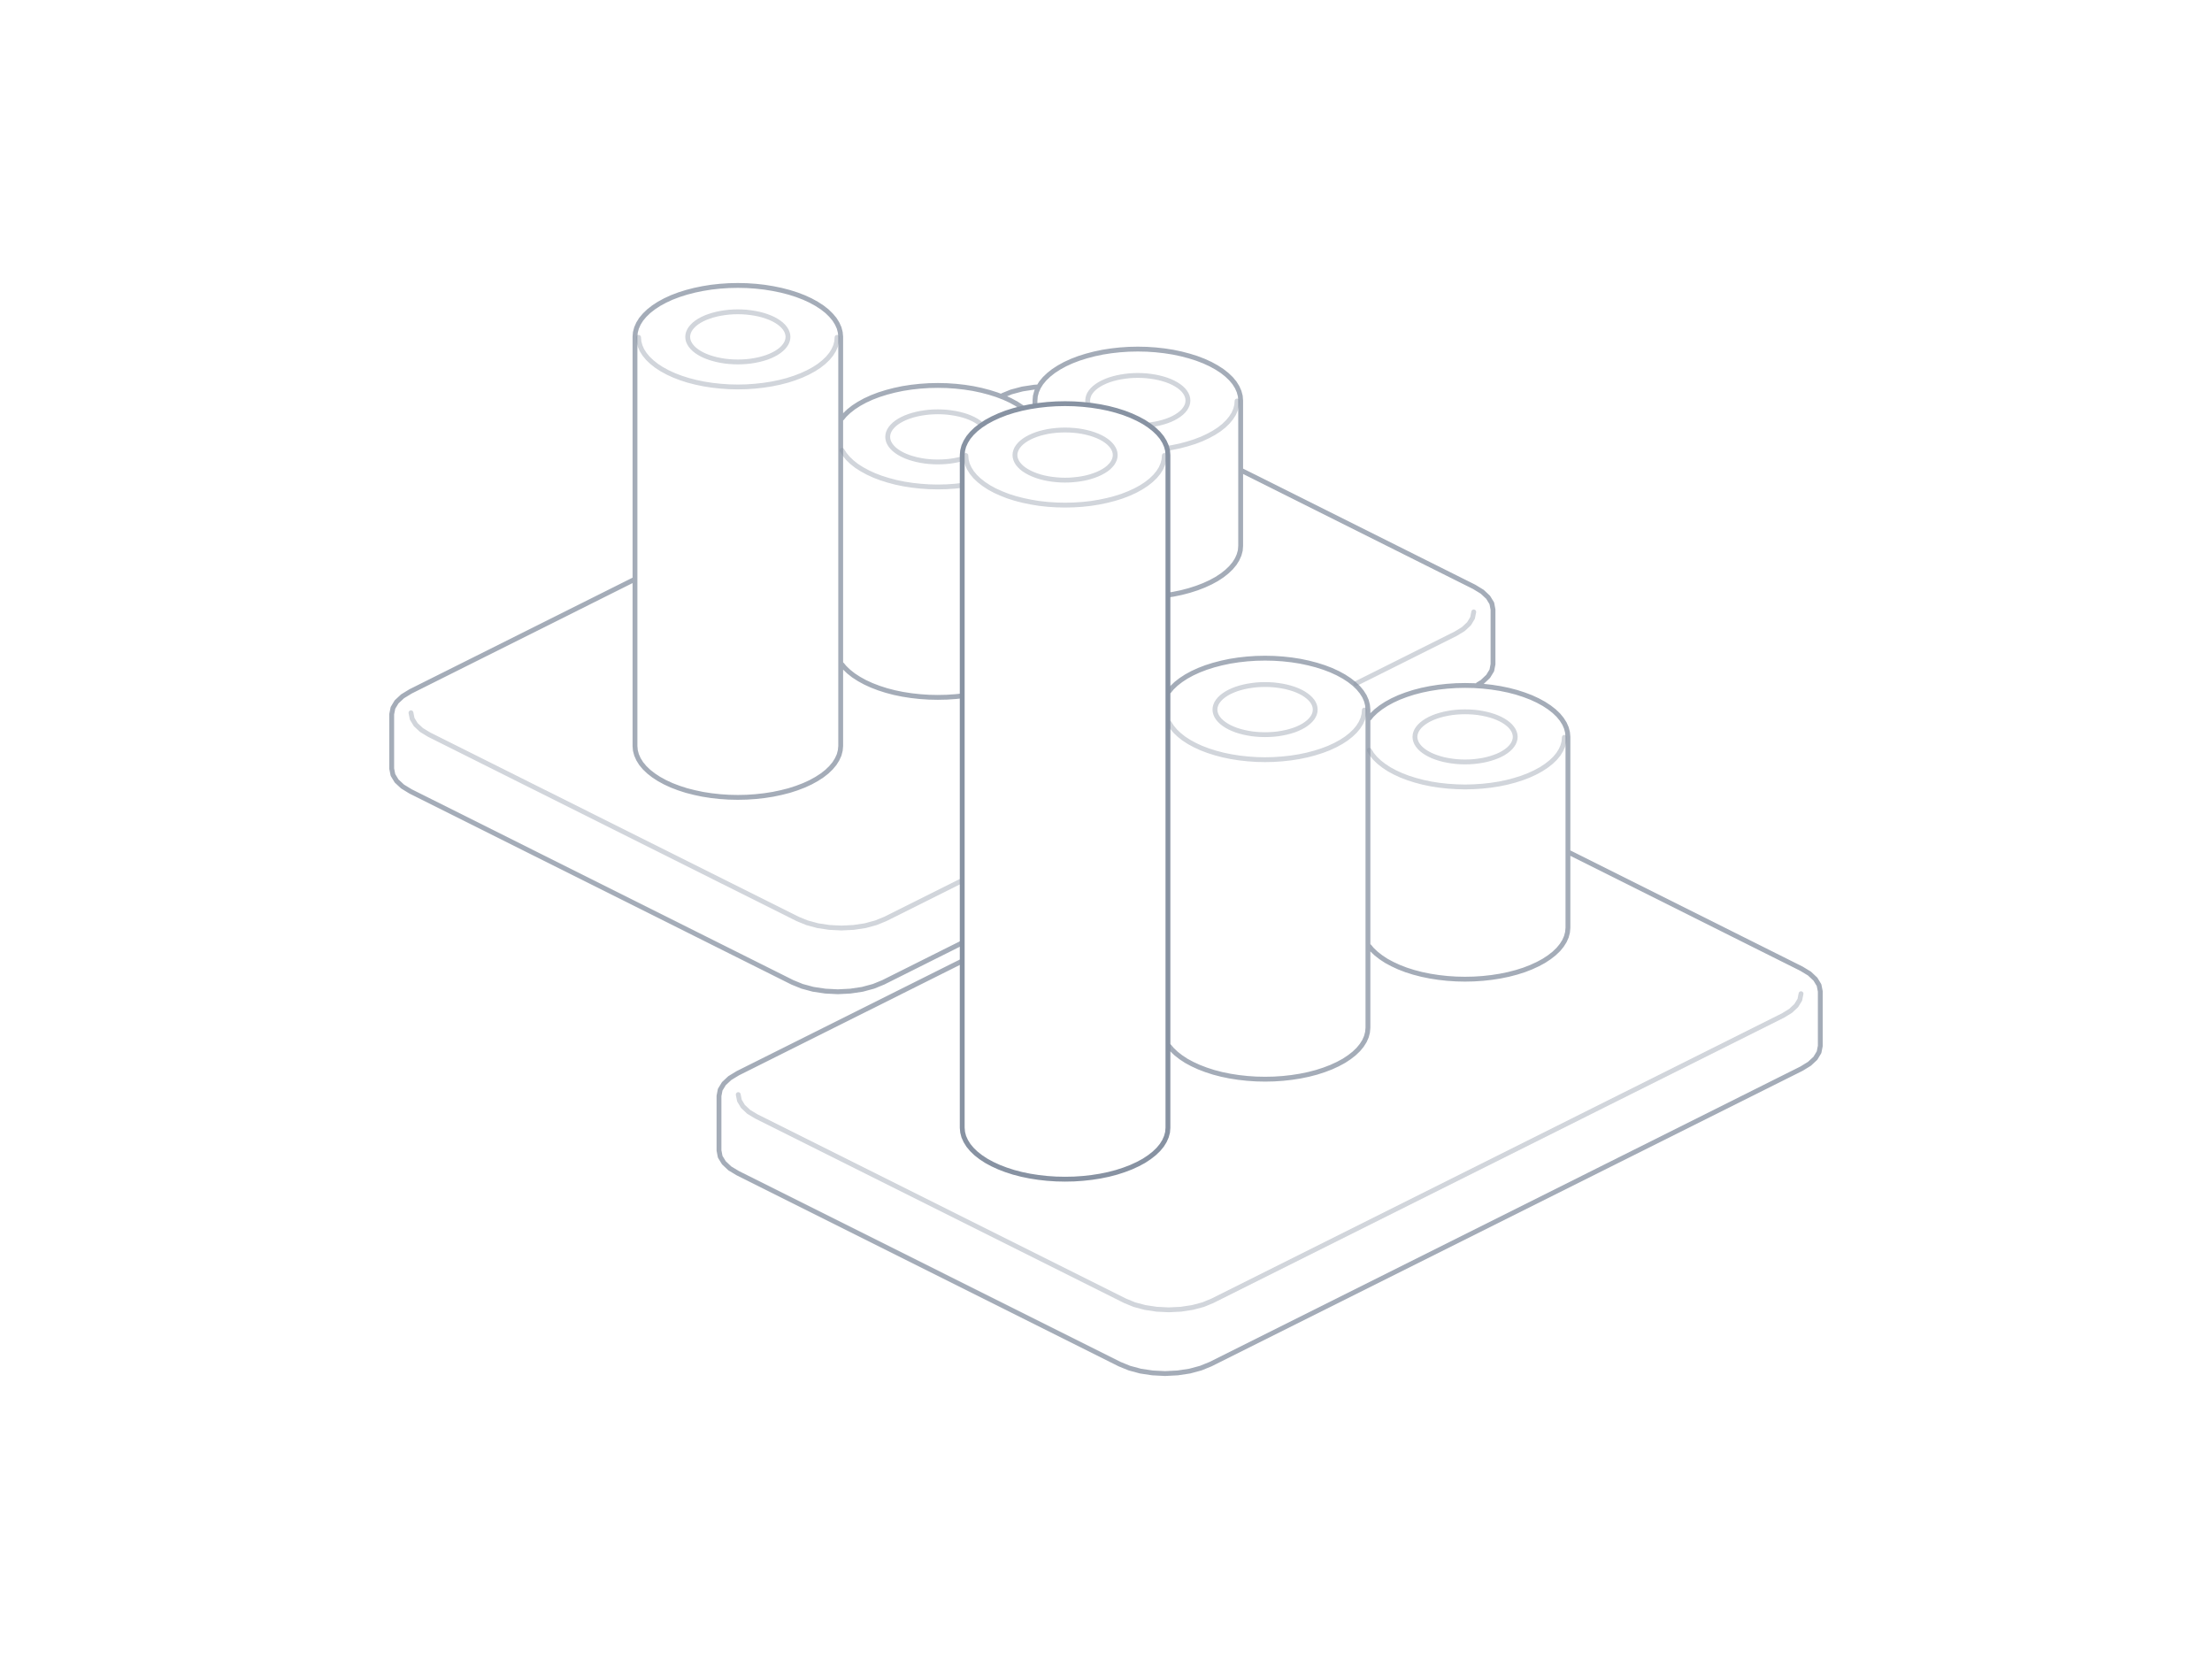
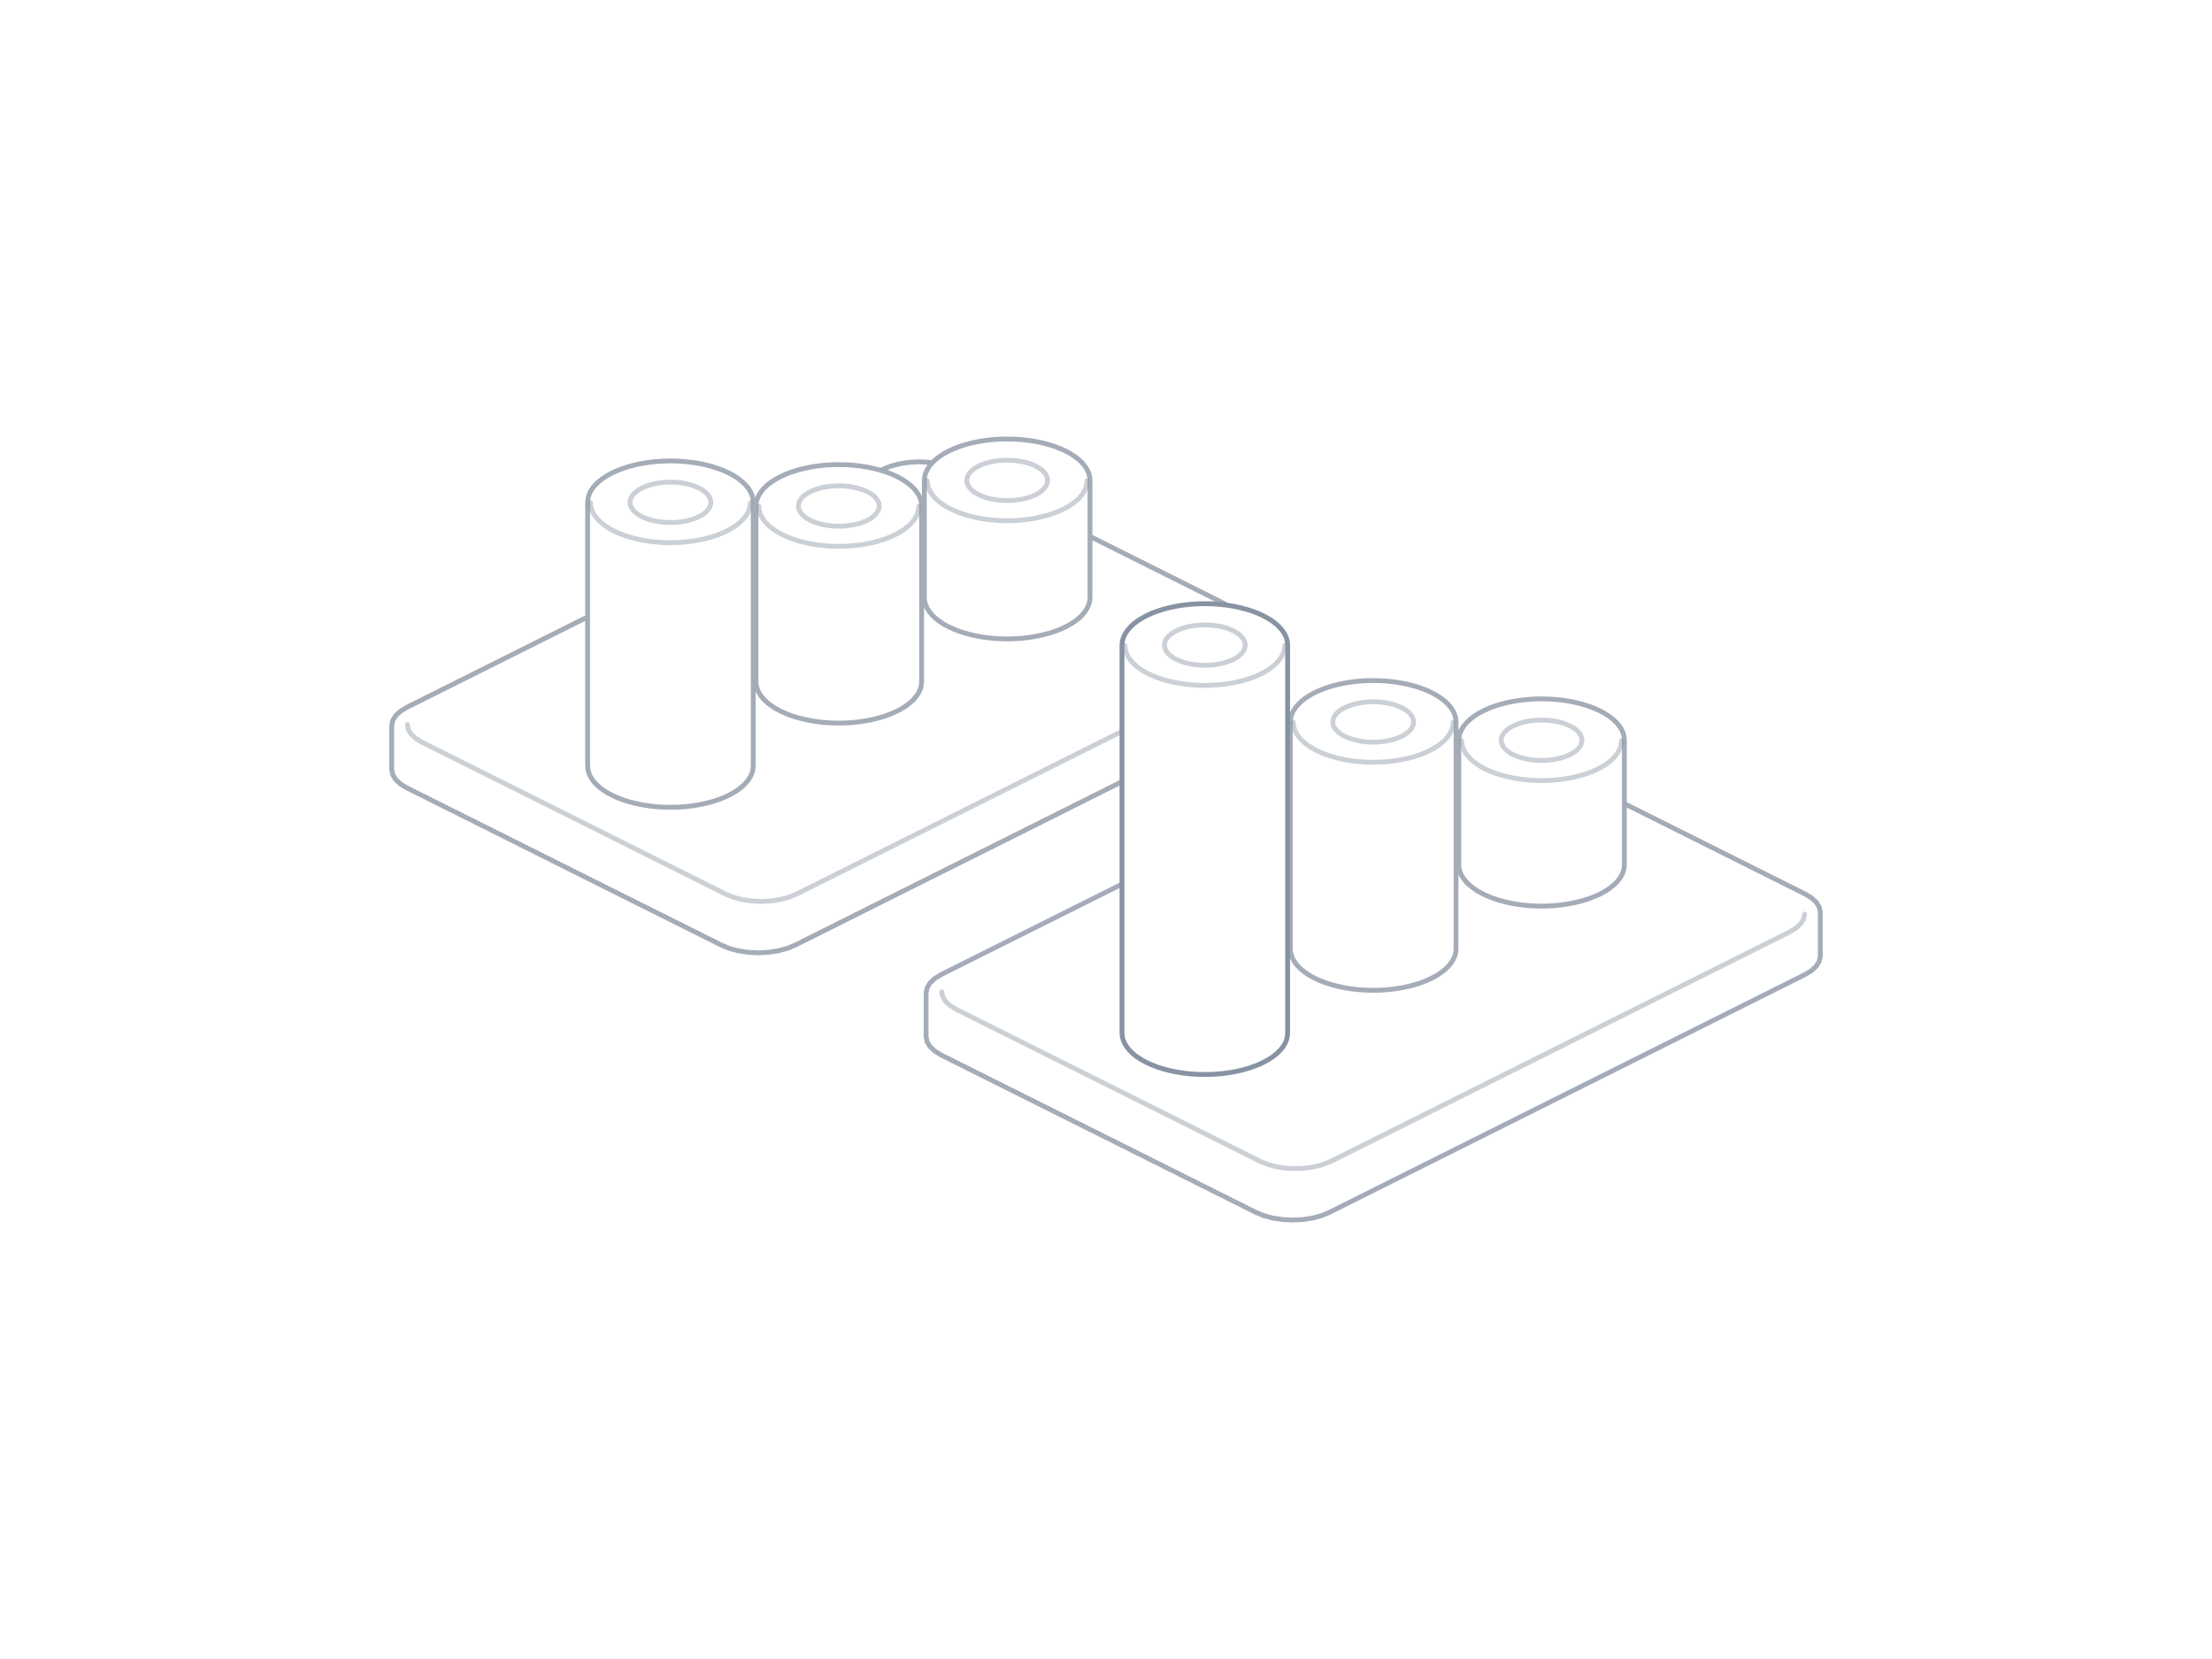
<svg xmlns="http://www.w3.org/2000/svg" viewBox="0 0 480 360" role="img" color="#8792a2" fill="none" stroke="currentColor" stroke-width="1.05" stroke-linecap="round" stroke-linejoin="round">
-   <path vector-effect="non-scaling-stroke" stroke-opacity=".38" d="M319.80,132.78 319.54,134.09 318.78,135.35 317.54,136.51 315.86,137.53 294.22,148.35 M208.51,191.21 192.11,199.41 190.07,200.24 187.75,200.87 185.22,201.25 182.60,201.38 179.98,201.25 177.45,200.87 175.13,200.24 173.09,199.41 93.12,159.42 91.45,158.40 90.21,157.24 89.44,155.98 89.18,154.67 M268.44,87.01 268.36,87.95 268.11,88.88 267.71,89.80 267.14,90.69 266.42,91.56 265.56,92.39 264.55,93.19 263.40,93.93 262.13,94.62 260.75,95.26 259.26,95.83 257.67,96.33 256.01,96.77 254.27,97.13 253.52,97.25 M254.60,90.76 253.90,91.08 253.14,91.37 252.34,91.62 251.50,91.84 250.63,92.02 249.72,92.16 249.66,92.17 M236.12,87.58 236.07,87.38 236.02,86.91 236.07,86.44 236.19,85.97 236.39,85.50 236.68,85.05 237.04,84.61 237.48,84.19 237.99,83.79 238.57,83.41 239.21,83.06 239.91,82.74 240.66,82.45 241.46,82.20 242.31,81.98 243.18,81.80 244.09,81.66 245.02,81.55 245.96,81.49 246.90,81.47 247.85,81.49 248.79,81.55 249.72,81.66 250.63,81.80 251.50,81.98 252.34,82.20 253.14,82.45 253.90,82.74 254.60,83.06 255.24,83.41 255.82,83.79 256.33,84.19 256.77,84.61 257.13,85.05 257.41,85.50 257.62,85.97 257.74,86.44 257.78,86.91 257.74,87.38 257.62,87.85 257.41,88.32 257.13,88.77 256.77,89.21 256.33,89.63 255.82,90.03 255.24,90.41 254.60,90.76 M208.51,105.36 207.25,105.50 205.38,105.63 203.51,105.67 201.63,105.63 199.77,105.50 197.93,105.30 196.14,105.02 194.40,104.66 192.74,104.22 191.15,103.72 189.66,103.15 188.28,102.51 187.01,101.82 185.86,101.08 184.85,100.28 183.99,99.45 183.27,98.58 182.72,97.72 M208.51,99.63 208.10,99.73 207.23,99.91 206.32,100.06 205.40,100.16 204.45,100.22 203.51,100.24 202.56,100.22 201.62,100.16 200.69,100.06 199.78,99.91 198.91,99.73 198.07,99.51 197.27,99.26 196.51,98.97 195.81,98.65 195.17,98.30 194.59,97.92 194.08,97.52 193.65,97.10 193.28,96.66 193.00,96.21 192.79,95.75 192.67,95.27 192.63,94.80 192.67,94.33 192.79,93.86 193.00,93.39 193.28,92.94 193.65,92.50 194.08,92.08 194.59,91.68 195.17,91.30 195.81,90.95 196.51,90.63 197.27,90.34 198.07,90.09 198.91,89.87 199.78,89.69 200.69,89.55 201.62,89.44 202.56,89.38 203.51,89.36 204.45,89.38 205.40,89.44 206.32,89.55 207.23,89.69 208.10,89.87 208.95,90.09 209.75,90.34 210.50,90.63 211.20,90.95 211.84,91.30 212.42,91.68 212.83,92.00 M181.64,73.20 181.56,74.14 181.32,75.07 180.91,75.99 180.35,76.88 179.63,77.75 178.76,78.58 177.75,79.38 176.61,80.12 175.34,80.81 173.95,81.45 172.46,82.02 170.88,82.53 169.21,82.96 167.47,83.32 165.68,83.60 163.85,83.80 161.98,83.93 160.11,83.97 158.23,83.93 156.37,83.80 154.53,83.60 152.74,83.32 151.01,82.96 149.34,82.53 147.75,82.02 146.26,81.45 144.88,80.81 143.61,80.12 142.47,79.38 141.46,78.58 140.59,77.75 139.87,76.88 139.30,75.99 138.90,75.07 138.65,74.14 138.57,73.20 M167.80,76.95 167.10,77.27 166.35,77.56 165.55,77.81 164.71,78.03 163.83,78.21 162.92,78.36 162.00,78.46 161.06,78.52 160.11,78.54 159.16,78.52 158.22,78.46 157.29,78.36 156.39,78.21 155.51,78.03 154.67,77.81 153.87,77.56 153.11,77.27 152.41,76.95 151.77,76.60 151.19,76.22 150.68,75.82 150.25,75.40 149.88,74.96 149.60,74.51 149.39,74.05 149.27,73.58 149.23,73.10 149.27,72.63 149.39,72.16 149.60,71.69 149.88,71.24 150.25,70.80 150.68,70.38 151.19,69.98 151.77,69.60 152.41,69.25 153.11,68.93 153.87,68.65 154.67,68.39 155.51,68.17 156.39,67.99 157.29,67.85 158.22,67.74 159.16,67.68 160.11,67.66 161.06,67.68 162.00,67.74 162.92,67.85 163.83,67.99 164.71,68.17 165.55,68.39 166.35,68.65 167.10,68.93 167.80,69.25 168.44,69.60 169.02,69.98 169.53,70.38 169.97,70.80 170.33,71.24 170.62,71.69 170.82,72.16 170.95,72.63 170.99,73.10 170.95,73.58 170.82,74.05 170.62,74.51 170.33,74.96 169.97,75.40 169.53,75.82 169.02,76.22 168.44,76.60 167.80,76.95 M390.82,215.63 390.56,216.94 389.79,218.20 388.55,219.36 386.88,220.38 263.12,282.26 261.09,283.10 258.76,283.72 256.24,284.10 253.62,284.23 250.99,284.10 248.47,283.72 246.15,283.10 244.11,282.26 164.14,242.27 162.46,241.26 161.22,240.09 160.46,238.83 160.20,237.52 M339.46,160.00 339.38,160.94 339.13,161.87 338.72,162.78 338.16,163.68 337.44,164.55 336.57,165.38 335.56,166.17 334.42,166.92 333.15,167.61 331.76,168.25 330.27,168.82 328.69,169.32 327.02,169.76 325.29,170.12 323.49,170.40 321.66,170.60 319.80,170.72 317.92,170.77 316.04,170.72 314.18,170.60 312.35,170.40 310.55,170.12 308.82,169.76 307.15,169.32 305.57,168.82 304.08,168.25 302.69,167.61 301.42,166.92 300.28,166.17 299.27,165.38 298.40,164.55 297.68,163.68 297.14,162.81 M325.61,163.75 324.91,164.07 324.16,164.35 323.36,164.61 322.52,164.83 321.64,165.01 320.74,165.15 319.81,165.26 318.87,165.32 317.92,165.34 316.97,165.32 316.03,165.26 315.10,165.15 314.20,165.01 313.32,164.83 312.48,164.61 311.68,164.35 310.93,164.07 310.23,163.75 309.59,163.40 309.01,163.02 308.50,162.62 308.06,162.20 307.70,161.76 307.41,161.31 307.21,160.84 307.08,160.37 307.04,159.90 307.08,159.42 307.21,158.95 307.41,158.49 307.70,158.04 308.06,157.60 308.50,157.18 309.01,156.78 309.59,156.40 310.23,156.05 310.93,155.73 311.68,155.44 312.48,155.19 313.32,154.97 314.20,154.79 315.10,154.64 316.03,154.54 316.97,154.48 317.92,154.46 318.87,154.48 319.81,154.54 320.74,154.64 321.64,154.79 322.52,154.97 323.36,155.19 324.16,155.44 324.91,155.73 325.61,156.05 326.25,156.40 326.83,156.78 327.34,157.18 327.78,157.60 328.14,158.04 328.43,158.49 328.63,158.95 328.76,159.42 328.80,159.90 328.76,160.37 328.63,160.84 328.43,161.31 328.14,161.76 327.78,162.20 327.34,162.62 326.83,163.02 326.25,163.40 325.61,163.75 M296.06,154.08 295.98,155.02 295.73,155.95 295.32,156.87 294.76,157.76 294.04,158.63 293.17,159.46 292.16,160.26 291.02,161.00 289.75,161.69 288.37,162.33 286.87,162.90 285.29,163.40 283.62,163.84 281.89,164.20 280.10,164.48 278.26,164.68 276.40,164.81 274.52,164.85 272.64,164.81 270.78,164.68 268.95,164.48 267.16,164.20 265.42,163.84 263.75,163.40 262.17,162.90 260.68,162.33 259.29,161.69 258.02,161.00 256.88,160.26 255.87,159.46 255.00,158.63 254.28,157.76 253.74,156.90 M282.21,157.83 281.52,158.15 280.76,158.44 279.96,158.69 279.12,158.91 278.24,159.09 277.34,159.24 276.41,159.34 275.47,159.40 274.52,159.42 273.57,159.40 272.63,159.34 271.71,159.24 270.80,159.09 269.92,158.91 269.08,158.69 268.28,158.44 267.53,158.15 266.83,157.83 266.19,157.48 265.61,157.10 265.10,156.70 264.66,156.28 264.30,155.84 264.01,155.39 263.81,154.93 263.68,154.45 263.64,153.98 263.68,153.51 263.81,153.04 264.01,152.57 264.30,152.12 264.66,151.68 265.10,151.26 265.61,150.86 266.19,150.48 266.83,150.13 267.53,149.81 268.28,149.52 269.08,149.27 269.92,149.05 270.80,148.87 271.71,148.73 272.63,148.62 273.57,148.56 274.52,148.54 275.47,148.56 276.41,148.62 277.34,148.73 278.24,148.87 279.12,149.05 279.96,149.27 280.76,149.52 281.52,149.81 282.21,150.13 282.86,150.48 283.43,150.86 283.94,151.26 284.38,151.68 284.75,152.12 285.03,152.57 285.24,153.04 285.36,153.51 285.40,153.98 285.36,154.45 285.24,154.93 285.03,155.39 284.75,155.84 284.38,156.28 283.94,156.70 283.43,157.10 282.86,157.48 282.21,157.83 M252.66,98.84 252.58,99.78 252.33,100.71 251.93,101.63 251.36,102.53 250.64,103.40 249.77,104.23 248.77,105.02 247.62,105.77 246.35,106.46 244.97,107.09 243.48,107.67 241.89,108.17 240.22,108.60 238.49,108.96 236.70,109.25 234.86,109.45 233.00,109.57 231.12,109.61 229.25,109.57 227.38,109.45 225.55,109.25 223.76,108.96 222.02,108.60 220.35,108.17 218.77,107.67 217.28,107.09 215.89,106.46 214.62,105.77 213.48,105.02 212.47,104.23 211.60,103.40 210.88,102.53 210.32,101.63 209.91,100.71 209.67,99.78 209.59,98.84 M238.82,102.59 238.12,102.91 237.36,103.20 236.56,103.46 235.72,103.68 234.84,103.86 233.94,104.00 233.01,104.10 232.07,104.17 231.12,104.19 230.17,104.17 229.23,104.10 228.31,104.00 227.40,103.86 226.52,103.68 225.68,103.46 224.88,103.20 224.13,102.91 223.43,102.59 222.79,102.24 222.21,101.87 221.70,101.47 221.26,101.04 220.90,100.61 220.61,100.15 220.41,99.69 220.28,99.22 220.24,98.75 220.28,98.27 220.41,97.80 220.61,97.34 220.90,96.89 221.26,96.45 221.70,96.03 222.21,95.63 222.79,95.25 223.43,94.90 224.13,94.58 224.88,94.29 225.68,94.03 226.52,93.82 227.40,93.63 228.31,93.49 229.23,93.39 230.17,93.33 231.12,93.31 232.07,93.33 233.01,93.39 233.94,93.49 234.84,93.63 235.72,93.82 236.56,94.03 237.36,94.29 238.12,94.58 238.82,94.90 239.46,95.25 240.04,95.63 240.55,96.03 240.98,96.45 241.35,96.89 241.63,97.34 241.84,97.80 241.96,98.27 242.00,98.75 241.96,99.22 241.84,99.69 241.63,100.15 241.35,100.61 240.98,101.04 240.55,101.47 240.04,101.87 239.46,102.24 238.82,102.59" />
-   <path vector-effect="non-scaling-stroke" stroke-opacity=".76" d="M225.04,83.98 224.46,84.01 221.85,84.41 219.44,85.05 217.56,85.82 M137.49,125.83 89.08,150.04 87.35,151.10 86.06,152.30 85.27,153.61 85.00,154.97 85.00,166.80 85.27,168.16 86.06,169.47 87.35,170.67 89.08,171.73 171.95,213.17 174.06,214.03 176.47,214.68 179.09,215.07 181.81,215.21 184.53,215.07 187.14,214.68 189.55,214.03 191.66,213.17 208.51,204.74 M320.73,148.54 321.64,147.99 322.92,146.78 323.72,145.48 323.98,144.12 323.98,132.28 323.72,130.92 322.92,129.61 321.64,128.41 319.90,127.35 269.52,102.16 M246.90,75.75 244.96,75.79 243.03,75.92 241.13,76.13 239.27,76.42 237.47,76.80 235.75,77.25 234.10,77.77 232.56,78.36 231.12,79.02 229.81,79.74 228.62,80.51 227.58,81.33 226.68,82.19 225.93,83.09 225.35,84.02 224.93,84.97 224.67,85.94 224.59,86.91 224.59,87.79 M253.74,129.08 254.54,128.96 256.34,128.59 258.06,128.14 259.71,127.61 261.25,127.02 262.69,126.36 264.00,125.65 265.19,124.87 266.23,124.05 267.13,123.19 267.88,122.29 268.46,121.36 268.88,120.41 269.14,119.45 269.22,118.47 269.22,86.91 269.14,85.94 268.88,84.97 268.46,84.02 267.88,83.09 267.13,82.19 266.23,81.33 265.19,80.51 264.00,79.74 262.69,79.02 261.25,78.36 259.71,77.77 258.06,77.25 256.34,76.80 254.54,76.42 252.68,76.13 250.78,75.92 248.85,75.79 246.90,75.75 M203.51,83.64 201.56,83.68 199.63,83.81 197.73,84.02 195.87,84.31 194.07,84.69 192.35,85.14 190.70,85.66 189.16,86.25 187.72,86.91 186.41,87.63 185.22,88.40 184.18,89.22 183.28,90.08 182.72,90.76 M182.72,144.22 183.28,144.89 184.18,145.75 185.22,146.57 186.41,147.34 187.72,148.06 189.16,148.72 190.70,149.31 192.35,149.84 194.07,150.29 195.87,150.66 197.73,150.95 199.63,151.16 201.56,151.29 203.51,151.33 205.45,151.29 207.38,151.16 208.51,151.04 M221.68,88.33 220.60,87.63 219.29,86.91 217.85,86.25 216.31,85.66 214.66,85.14 212.94,84.69 211.14,84.31 209.28,84.02 207.38,83.81 205.45,83.68 203.51,83.64 M160.11,61.94 158.16,61.98 156.23,62.11 154.33,62.32 152.47,62.62 150.68,62.99 148.95,63.44 147.31,63.96 145.76,64.55 144.33,65.21 143.01,65.93 141.83,66.70 140.78,67.52 139.88,68.39 139.13,69.28 138.55,70.21 138.13,71.16 137.87,72.13 137.79,73.10 137.79,161.87 137.87,162.84 138.13,163.81 138.55,164.76 139.13,165.69 139.88,166.59 140.78,167.45 141.83,168.27 143.01,169.04 144.33,169.76 145.76,170.42 147.31,171.01 148.95,171.54 150.68,171.98 152.47,172.36 154.33,172.65 156.23,172.86 158.16,172.99 160.11,173.03 162.05,172.99 163.98,172.86 165.88,172.65 167.74,172.36 169.54,171.98 171.27,171.54 172.91,171.01 174.45,170.42 175.89,169.76 177.20,169.04 178.39,168.27 179.44,167.45 180.33,166.59 181.08,165.69 181.66,164.76 182.09,163.81 182.34,162.84 182.43,161.87 182.43,73.10 182.34,72.13 182.09,71.16 181.66,70.21 181.08,69.28 180.33,68.39 179.44,67.52 178.39,66.70 177.20,65.93 175.89,65.21 174.45,64.55 172.91,63.96 171.27,63.44 169.54,62.99 167.74,62.62 165.88,62.32 163.98,62.11 162.05,61.98 160.11,61.94 M208.51,208.69 160.10,232.89 158.36,233.95 157.08,235.15 156.28,236.46 156.02,237.82 156.02,249.65 156.28,251.01 157.08,252.32 158.36,253.53 160.10,254.58 242.97,296.02 245.08,296.88 247.49,297.53 250.10,297.92 252.82,298.06 255.54,297.92 258.15,297.53 260.56,296.88 262.68,296.02 390.92,231.90 392.65,230.84 393.94,229.64 394.73,228.33 395.00,226.97 395.00,215.13 394.73,213.77 393.94,212.47 392.65,211.26 390.92,210.21 340.53,185.01 M317.92,148.74 315.98,148.78 314.04,148.91 312.14,149.12 310.29,149.41 308.49,149.78 306.76,150.23 305.12,150.76 303.57,151.35 302.14,152.01 300.82,152.73 299.64,153.50 298.59,154.32 297.69,155.18 297.14,155.86 M297.14,205.37 297.69,206.04 298.59,206.90 299.64,207.72 300.82,208.50 302.14,209.21 303.57,209.87 305.12,210.47 306.76,210.99 308.49,211.44 310.29,211.81 312.14,212.10 314.04,212.31 315.98,212.44 317.92,212.48 319.87,212.44 321.80,212.31 323.70,212.10 325.55,211.81 327.35,211.44 329.08,210.99 330.72,210.47 332.27,209.87 333.70,209.21 335.02,208.50 336.20,207.72 337.25,206.90 338.15,206.04 338.89,205.14 339.48,204.21 339.90,203.26 340.15,202.30 340.24,201.32 340.24,159.90 340.15,158.93 339.90,157.96 339.48,157.01 338.89,156.08 338.15,155.18 337.25,154.32 336.20,153.50 335.02,152.73 333.70,152.01 332.27,151.35 330.72,150.76 329.08,150.23 327.35,149.78 325.55,149.41 323.70,149.12 321.80,148.91 319.87,148.78 317.92,148.74 M274.52,142.82 272.58,142.86 270.65,142.99 268.75,143.20 266.89,143.49 265.09,143.87 263.36,144.32 261.72,144.84 260.18,145.43 258.74,146.09 257.42,146.81 256.24,147.58 255.19,148.40 254.29,149.26 253.74,149.94 M253.74,227.07 254.29,227.74 255.19,228.60 256.24,229.42 257.42,230.20 258.74,230.91 260.18,231.57 261.72,232.16 263.36,232.69 265.09,233.14 266.89,233.51 268.75,233.80 270.65,234.01 272.58,234.14 274.52,234.18 276.47,234.14 278.40,234.01 280.30,233.80 282.15,233.51 283.95,233.14 285.68,232.69 287.32,232.16 288.87,231.57 290.30,230.91 291.62,230.20 292.80,229.42 293.85,228.60 294.75,227.74 295.49,226.84 296.08,225.91 296.50,224.96 296.75,224.00 296.84,223.02 296.84,153.98 296.75,153.01 296.50,152.04 296.08,151.09 295.49,150.16 294.75,149.26 293.85,148.40 292.80,147.58 291.62,146.81 290.30,146.09 288.87,145.43 287.32,144.84 285.68,144.32 283.95,143.87 282.15,143.49 280.30,143.20 278.40,142.99 276.47,142.86 274.52,142.82" />
-   <path vector-effect="non-scaling-stroke" stroke-opacity="1" d="M231.12,87.59 229.18,87.63 227.25,87.76 225.35,87.97 223.49,88.26 221.69,88.63 219.96,89.08 218.32,89.60 216.78,90.20 215.34,90.86 214.03,91.57 212.84,92.35 211.79,93.17 210.90,94.03 210.15,94.93 209.57,95.86 209.14,96.81 208.89,97.77 208.80,98.75 208.80,244.72 208.89,245.70 209.14,246.66 209.57,247.61 210.15,248.54 210.90,249.44 211.79,250.30 212.84,251.12 214.03,251.90 215.34,252.61 216.78,253.27 218.32,253.86 219.96,254.39 221.69,254.84 223.49,255.21 225.35,255.50 227.25,255.71 229.18,255.84 231.12,255.88 233.07,255.84 235.00,255.71 236.90,255.50 238.76,255.21 240.56,254.84 242.28,254.39 243.92,253.86 245.47,253.27 246.90,252.61 248.22,251.90 249.40,251.12 250.45,250.30 251.35,249.44 252.10,248.54 252.68,247.61 253.10,246.66 253.36,245.70 253.44,244.72 253.44,98.75 253.36,97.77 253.10,96.81 252.68,95.86 252.10,94.93 251.35,94.03 250.45,93.17 249.40,92.35 248.22,91.57 246.90,90.86 245.47,90.20 243.92,89.60 242.28,89.08 240.56,88.63 238.76,88.26 236.90,87.97 235.00,87.76 233.07,87.63 231.12,87.59" />
+   <path vector-effect="non-scaling-stroke" stroke-opacity=".43" d="M243.23,158.82 172.81,194.03 171.17,194.70 169.30,195.20 167.27,195.51 165.16,195.61 163.04,195.51 161.01,195.20 159.14,194.70 157.50,194.03 91.57,161.06 90.22,160.24 89.22,159.30 88.60,158.29 88.40,157.23 M235.90,104.32 235.83,105.08 235.63,105.83 235.31,106.57 234.85,107.29 234.27,107.99 233.57,108.66 232.76,109.30 231.84,109.90 230.82,110.45 229.70,110.96 228.50,111.43 227.23,111.83 225.88,112.18 224.49,112.47 223.04,112.70 221.57,112.86 220.07,112.96 218.55,112.99 217.04,112.96 215.54,112.86 214.07,112.70 212.62,112.47 211.23,112.18 209.88,111.83 208.61,111.43 207.41,110.96 206.29,110.45 205.27,109.90 204.35,109.30 203.54,108.66 202.84,107.99 202.26,107.29 201.80,106.57 201.47,105.83 201.28,105.08 201.21,104.32 M224.75,107.34 224.19,107.60 223.58,107.83 222.94,108.04 222.26,108.21 221.55,108.36 220.82,108.47 220.08,108.56 219.32,108.61 218.55,108.62 217.79,108.61 217.03,108.56 216.29,108.47 215.56,108.36 214.85,108.21 214.17,108.04 213.53,107.83 212.92,107.60 212.36,107.34 211.84,107.06 211.38,106.76 210.97,106.43 210.61,106.09 210.32,105.74 210.09,105.38 209.93,105.00 209.83,104.62 209.79,104.24 209.83,103.86 209.93,103.48 210.09,103.11 210.32,102.74 210.61,102.39 210.97,102.05 211.38,101.73 211.84,101.43 212.36,101.14 212.92,100.89 213.53,100.65 214.17,100.45 214.85,100.27 215.56,100.13 216.29,100.01 217.03,99.93 217.79,99.88 218.55,99.86 219.32,99.88 220.08,99.93 220.82,100.01 221.55,100.13 222.26,100.27 222.94,100.45 223.58,100.65 224.19,100.89 224.75,101.14 225.27,101.43 225.73,101.73 226.14,102.05 226.50,102.39 226.79,102.74 227.02,103.11 227.18,103.48 227.28,103.86 227.32,104.24 227.28,104.62 227.18,105.00 227.02,105.38 226.79,105.74 226.50,106.09 226.14,106.43 225.73,106.76 225.27,107.06 224.75,107.34 M199.36,109.88 199.30,110.64 199.10,111.39 198.77,112.13 198.32,112.85 197.74,113.55 197.04,114.22 196.23,114.86 195.30,115.46 194.28,116.01 193.17,116.52 191.97,116.99 190.69,117.39 189.35,117.74 187.95,118.03 186.51,118.26 185.03,118.42 183.53,118.52 182.02,118.55 180.51,118.52 179.01,118.42 177.53,118.26 176.09,118.03 174.69,117.74 173.35,117.39 172.07,116.99 170.87,116.52 169.75,116.01 168.73,115.46 167.81,114.86 167.00,114.22 166.30,113.55 165.72,112.85 165.27,112.13 164.94,111.39 164.74,110.64 164.68,109.88 M188.21,112.90 187.65,113.16 187.04,113.39 186.40,113.60 185.72,113.77 185.01,113.92 184.29,114.03 183.54,114.12 182.78,114.17 182.02,114.18 181.25,114.17 180.50,114.12 179.75,114.03 179.02,113.92 178.32,113.77 177.64,113.60 176.99,113.39 176.39,113.16 175.82,112.90 175.31,112.62 174.84,112.32 174.43,111.99 174.08,111.65 173.79,111.30 173.56,110.94 173.39,110.56 173.29,110.18 173.26,109.80 173.29,109.42 173.39,109.04 173.56,108.67 173.79,108.30 174.08,107.95 174.43,107.61 174.84,107.29 175.31,106.99 175.82,106.70 176.39,106.45 176.99,106.21 177.64,106.01 178.32,105.83 179.02,105.69 179.75,105.57 180.50,105.49 181.25,105.44 182.02,105.42 182.78,105.44 183.54,105.49 184.29,105.57 185.01,105.69 185.72,105.83 186.40,106.01 187.04,106.21 187.65,106.45 188.21,106.70 188.73,106.99 189.20,107.29 189.61,107.61 189.96,107.95 190.25,108.30 190.48,108.67 190.65,109.04 190.75,109.42 190.78,109.80 190.75,110.18 190.65,110.56 190.48,110.94 190.25,111.30 189.96,111.65 189.61,111.99 189.20,112.32 188.73,112.62 188.21,112.90 M162.83,109.09 162.76,109.84 162.56,110.59 162.23,111.33 161.78,112.05 161.20,112.75 160.50,113.42 159.69,114.06 158.77,114.66 157.75,115.22 156.63,115.73 155.43,116.19 154.15,116.60 152.81,116.95 151.41,117.24 149.97,117.46 148.49,117.63 146.99,117.73 145.48,117.76 143.97,117.73 142.47,117.63 140.99,117.46 139.55,117.24 138.15,116.95 136.81,116.60 135.53,116.19 134.33,115.73 133.22,115.22 132.20,114.66 131.28,114.06 130.46,113.42 129.76,112.75 129.18,112.05 128.73,111.33 128.40,110.59 128.20,109.84 128.14,109.09 M151.68,112.11 151.11,112.36 150.51,112.60 149.86,112.80 149.18,112.98 148.48,113.12 147.75,113.24 147.00,113.32 146.25,113.37 145.48,113.39 144.72,113.37 143.96,113.32 143.21,113.24 142.49,113.12 141.78,112.98 141.10,112.80 140.46,112.60 139.85,112.36 139.29,112.11 138.77,111.82 138.31,111.52 137.89,111.20 137.54,110.86 137.25,110.51 137.02,110.14 136.85,109.77 136.75,109.39 136.72,109.01 136.75,108.63 136.85,108.25 137.02,107.87 137.25,107.51 137.54,107.16 137.89,106.82 138.31,106.50 138.77,106.19 139.29,105.91 139.85,105.65 140.46,105.42 141.10,105.21 141.78,105.04 142.49,104.89 143.21,104.78 143.96,104.69 144.72,104.64 145.48,104.63 146.25,104.64 147.00,104.69 147.75,104.78 148.48,104.89 149.18,105.04 149.86,105.21 150.51,105.42 151.11,105.65 151.68,105.91 152.19,106.19 152.66,106.50 153.07,106.82 153.42,107.16 153.72,107.51 153.94,107.87 154.11,108.25 154.21,108.63 154.24,109.01 154.21,109.39 154.11,109.77 153.94,110.14 153.72,110.51 153.42,110.86 153.07,111.20 152.66,111.52 152.19,111.82 151.68,112.11 M391.60,198.35 391.40,199.41 390.78,200.42 389.78,201.36 388.43,202.18 288.78,252.01 287.14,252.68 285.26,253.18 283.23,253.49 281.12,253.59 279.01,253.49 276.98,253.18 275.10,252.68 273.46,252.01 207.53,219.04 206.18,218.22 205.18,217.29 204.57,216.27 204.36,215.21 M351.86,160.72 351.80,161.47 351.60,162.22 351.27,162.96 350.82,163.68 350.24,164.38 349.54,165.05 348.72,165.69 347.80,166.29 346.78,166.85 345.67,167.36 344.47,167.82 343.19,168.22 341.85,168.57 340.45,168.86 339.01,169.09 337.53,169.25 336.03,169.35 334.52,169.39 333.01,169.35 331.51,169.25 330.03,169.09 328.59,168.86 327.19,168.57 325.85,168.22 324.57,167.82 323.37,167.36 322.25,166.85 321.23,166.29 320.31,165.69 319.50,165.05 318.80,164.38 318.22,163.68 317.77,162.96 317.44,162.22 317.24,161.47 317.17,160.72 M340.71,163.73 340.15,163.99 339.54,164.22 338.90,164.43 338.22,164.61 337.51,164.75 336.79,164.87 336.04,164.95 335.28,165.00 334.52,165.02 333.75,165.00 333.00,164.95 332.25,164.87 331.52,164.75 330.82,164.61 330.14,164.43 329.49,164.22 328.89,163.99 328.32,163.73 327.81,163.45 327.34,163.15 326.93,162.83 326.58,162.49 326.28,162.13 326.06,161.77 325.89,161.40 325.79,161.02 325.76,160.64 325.79,160.25 325.89,159.87 326.06,159.50 326.28,159.14 326.58,158.78 326.93,158.45 327.34,158.12 327.81,157.82 328.32,157.54 328.89,157.28 329.49,157.05 330.14,156.84 330.82,156.67 331.52,156.52 332.25,156.40 333.00,156.32 333.75,156.27 334.52,156.25 335.28,156.27 336.04,156.32 336.79,156.40 337.51,156.52 338.22,156.67 338.90,156.84 339.54,157.05 340.15,157.28 340.71,157.54 341.23,157.82 341.69,158.12 342.11,158.45 342.46,158.78 342.75,159.14 342.98,159.50 343.15,159.87 343.25,160.25 343.28,160.64 343.25,161.02 343.15,161.40 342.98,161.77 342.75,162.13 342.46,162.49 342.11,162.83 341.69,163.15 341.23,163.45 340.71,163.73 M315.32,156.74 315.26,157.50 315.06,158.25 314.73,158.99 314.28,159.71 313.70,160.41 313.00,161.08 312.19,161.72 311.27,162.32 310.25,162.88 309.13,163.39 307.93,163.85 306.65,164.25 305.31,164.60 303.91,164.89 302.47,165.12 300.99,165.28 299.49,165.38 297.98,165.42 296.47,165.38 294.97,165.28 293.49,165.12 292.05,164.89 290.65,164.60 289.31,164.25 288.03,163.85 286.83,163.39 285.72,162.88 284.70,162.32 283.77,161.72 282.96,161.08 282.26,160.41 281.68,159.71 281.23,158.99 280.90,158.25 280.70,157.50 280.64,156.74 M304.18,159.76 303.61,160.02 303.01,160.25 302.36,160.46 301.68,160.63 300.98,160.78 300.25,160.90 299.50,160.98 298.75,161.03 297.98,161.04 297.22,161.03 296.46,160.98 295.71,160.90 294.99,160.78 294.28,160.63 293.60,160.46 292.96,160.25 292.35,160.02 291.79,159.76 291.27,159.48 290.80,159.18 290.39,158.85 290.04,158.52 289.75,158.16 289.52,157.80 289.35,157.42 289.25,157.05 289.22,156.66 289.25,156.28 289.35,155.90 289.52,155.53 289.75,155.17 290.04,154.81 290.39,154.47 290.80,154.15 291.27,153.85 291.79,153.57 292.35,153.31 292.96,153.08 293.60,152.87 294.28,152.69 294.99,152.55 295.71,152.43 296.46,152.35 297.22,152.30 297.98,152.28 298.75,152.30 299.50,152.35 300.25,152.43 300.98,152.55 301.68,152.69 302.36,152.87 303.01,153.08 303.61,153.31 304.18,153.57 304.69,153.85 305.16,154.15 305.57,154.47 305.92,154.81 306.21,155.17 306.44,155.53 306.61,155.90 306.71,156.28 306.74,156.66 306.71,157.05 306.61,157.42 306.44,157.80 306.21,158.16 305.92,158.52 305.57,158.85 305.16,159.18 304.69,159.48 304.18,159.76 M278.79,140.06 278.72,140.82 278.53,141.57 278.20,142.31 277.74,143.03 277.16,143.73 276.46,144.40 275.65,145.04 274.73,145.64 273.71,146.20 272.59,146.71 271.39,147.17 270.12,147.57 268.77,147.92 267.38,148.21 265.93,148.44 264.46,148.60 262.96,148.70 261.45,148.74 259.93,148.70 258.43,148.60 256.96,148.44 255.51,148.21 254.12,147.92 252.77,147.57 251.50,147.17 250.30,146.71 249.18,146.20 248.16,145.64 247.24,145.04 246.43,144.40 245.73,143.73 245.15,143.03 244.69,142.31 244.37,141.57 244.17,140.82 244.10,140.06 M267.64,143.08 267.08,143.34 266.47,143.57 265.83,143.78 265.15,143.95 264.44,144.10 263.71,144.22 262.97,144.30 262.21,144.35 261.45,144.37 260.68,144.35 259.92,144.30 259.18,144.22 258.45,144.10 257.74,143.95 257.06,143.78 256.42,143.57 255.81,143.34 255.25,143.08 254.73,142.80 254.27,142.50 253.86,142.17 253.50,141.84 253.21,141.48 252.98,141.12 252.82,140.75 252.72,140.37 252.68,139.98 252.72,139.60 252.82,139.22 252.98,138.85 253.21,138.49 253.50,138.13 253.86,137.79 254.27,137.47 254.73,137.17 255.25,136.89 255.81,136.63 256.42,136.40 257.06,136.19 257.74,136.01 258.45,135.87 259.18,135.75 259.92,135.67 260.68,135.62 261.45,135.60 262.21,135.62 262.97,135.67 263.71,135.75 264.44,135.87 265.15,136.01 265.83,136.19 266.47,136.40 267.08,136.63 267.64,136.89 268.16,137.17 268.62,137.47 269.03,137.79 269.39,138.13 269.68,138.49 269.91,138.85 270.07,139.22 270.17,139.60 270.21,139.98 270.17,140.37 270.07,140.75 269.91,141.12 269.68,141.48 269.39,141.84 269.03,142.17 268.62,142.50 268.16,142.80 267.64,143.08" />
+   <path vector-effect="non-scaling-stroke" stroke-opacity=".76" d="M199.49,100.21 197.30,100.32 195.20,100.64 193.26,101.16 191.56,101.86 191.45,101.91 M127.27,134.00 88.29,153.49 86.89,154.34 85.85,155.31 85.22,156.36 85.00,157.46 85.00,166.99 85.22,168.08 85.85,169.14 86.89,170.11 88.29,170.96 156.61,205.12 158.31,205.82 160.25,206.33 162.36,206.65 164.54,206.76 166.73,206.65 168.84,206.33 170.78,205.82 172.48,205.12 243.23,169.74 M265.77,131.03 236.77,116.52 M202.02,100.37 201.68,100.32 199.49,100.21 M218.55,95.26 216.99,95.29 215.43,95.39 213.90,95.56 212.41,95.80 210.96,96.10 209.57,96.46 208.25,96.88 207.00,97.36 205.85,97.89 204.79,98.47 203.83,99.09 202.99,99.75 202.27,100.44 201.67,101.17 201.19,101.92 200.86,102.68 200.65,103.46 200.58,104.24 200.58,129.66 200.65,130.44 200.86,131.22 201.19,131.98 201.67,132.73 202.27,133.46 202.99,134.15 203.83,134.81 204.79,135.44 205.85,136.01 207.00,136.54 208.25,137.02 209.57,137.44 210.96,137.80 212.41,138.10 213.90,138.34 215.43,138.51 216.99,138.61 218.55,138.65 220.12,138.61 221.68,138.51 223.21,138.34 224.70,138.10 226.15,137.80 227.54,137.44 228.86,137.02 230.11,136.54 231.26,136.01 232.32,135.44 233.28,134.81 234.12,134.15 234.84,133.46 235.44,132.73 235.91,131.98 236.25,131.22 236.46,130.44 236.53,129.66 236.53,104.24 236.46,103.46 236.25,102.68 235.91,101.92 235.44,101.17 234.84,100.44 234.12,99.75 233.28,99.09 232.32,98.47 231.26,97.89 230.11,97.36 228.86,96.88 227.54,96.46 226.15,96.10 224.70,95.80 223.21,95.56 221.68,95.39 220.12,95.29 218.55,95.26 M182.02,100.82 180.45,100.85 178.90,100.95 177.37,101.12 175.87,101.36 174.42,101.66 173.03,102.02 171.71,102.44 170.47,102.92 169.31,103.45 168.25,104.03 167.30,104.65 166.45,105.31 165.73,106.00 165.13,106.73 164.66,107.48 164.32,108.24 164.11,109.02 164.05,109.80 164.05,147.93 164.11,148.71 164.32,149.49 164.66,150.25 165.13,151.00 165.73,151.73 166.45,152.42 167.30,153.08 168.25,153.70 169.31,154.28 170.47,154.81 171.71,155.29 173.03,155.71 174.42,156.07 175.87,156.37 177.37,156.61 178.90,156.78 180.45,156.88 182.02,156.91 183.58,156.88 185.14,156.78 186.67,156.61 188.17,156.37 189.61,156.07 191.00,155.71 192.33,155.29 193.57,154.81 194.73,154.28 195.79,153.70 196.74,153.08 197.58,152.42 198.31,151.73 198.91,151.00 199.38,150.25 199.72,149.49 199.92,148.71 199.99,147.93 199.99,109.80 199.92,109.02 199.72,108.24 199.38,107.48 198.91,106.73 198.31,106.00 197.58,105.31 196.74,104.65 195.79,104.03 194.73,103.45 193.57,102.92 192.33,102.44 191.00,102.02 189.61,101.66 188.17,101.36 186.67,101.12 185.14,100.95 183.58,100.85 182.02,100.82 M145.48,100.02 143.92,100.06 142.36,100.16 140.83,100.33 139.34,100.56 137.89,100.86 136.50,101.23 135.17,101.65 133.93,102.12 132.77,102.65 131.71,103.23 130.76,103.85 129.92,104.52 129.19,105.21 128.59,105.93 128.12,106.68 127.78,107.45 127.58,108.22 127.51,109.01 127.51,166.20 127.58,166.98 127.78,167.76 128.12,168.52 128.59,169.27 129.19,169.99 129.92,170.69 130.76,171.35 131.71,171.97 132.77,172.55 133.93,173.08 135.17,173.56 136.50,173.98 137.89,174.34 139.34,174.64 140.83,174.88 142.36,175.05 143.92,175.15 145.48,175.18 147.05,175.15 148.60,175.05 150.13,174.88 151.63,174.64 153.08,174.34 154.47,173.98 155.79,173.56 157.03,173.08 158.19,172.55 159.25,171.97 160.20,171.35 161.05,170.69 161.77,169.99 162.37,169.27 162.84,168.52 163.18,167.76 163.39,166.98 163.45,166.20 163.45,109.01 163.39,108.22 163.18,107.45 162.84,106.68 162.37,105.93 161.77,105.21 161.05,104.52 160.20,103.85 159.25,103.23 158.19,102.65 157.03,102.12 155.79,101.65 154.47,101.23 153.08,100.86 151.63,100.56 150.13,100.33 148.60,100.16 147.05,100.06 145.48,100.02 M243.23,191.98 204.25,211.47 202.85,212.32 201.82,213.29 201.18,214.35 200.96,215.44 200.96,224.97 201.18,226.07 201.82,227.12 202.85,228.09 204.25,228.94 272.57,263.10 274.27,263.80 276.21,264.32 278.32,264.64 280.51,264.74 282.70,264.64 284.80,264.32 286.74,263.80 288.44,263.10 391.71,211.46 393.11,210.61 394.15,209.64 394.78,208.59 395.00,207.50 395.00,197.97 394.78,196.87 394.15,195.82 393.11,194.85 391.71,194.00 352.73,174.51 M334.52,151.65 332.95,151.68 331.40,151.79 329.87,151.96 328.37,152.19 326.92,152.49 325.53,152.85 324.21,153.27 322.97,153.75 321.81,154.28 320.75,154.86 319.80,155.48 318.95,156.14 318.23,156.84 317.63,157.56 317.16,158.31 316.82,159.08 316.61,159.85 316.55,160.64 316.55,187.64 316.61,188.42 316.82,189.20 317.16,189.97 317.63,190.71 318.23,191.44 318.95,192.13 319.80,192.79 320.75,193.42 321.81,193.99 322.97,194.52 324.21,195.00 325.53,195.42 326.92,195.78 328.37,196.08 329.87,196.32 331.40,196.49 332.95,196.59 334.52,196.63 336.08,196.59 337.64,196.49 339.17,196.32 340.66,196.08 342.11,195.78 343.50,195.42 344.83,195.00 346.07,194.52 347.23,193.99 348.29,193.42 349.24,192.79 350.08,192.13 350.81,191.44 351.41,190.71 351.88,189.97 352.22,189.20 352.42,188.42 352.49,187.64 352.49,160.64 352.42,159.85 352.22,159.08 351.88,158.31 351.41,157.56 350.81,156.84 350.08,156.14 349.24,155.48 348.29,154.86 347.23,154.28 346.07,153.75 344.83,153.27 343.50,152.85 342.11,152.49 340.66,152.19 339.17,151.96 337.64,151.79 336.08,151.68 334.52,151.65 M297.98,147.68 296.42,147.71 294.86,147.81 293.33,147.98 291.83,148.22 290.39,148.52 289.00,148.88 287.67,149.30 286.43,149.78 285.27,150.31 284.21,150.89 283.26,151.51 282.42,152.17 281.69,152.87 281.09,153.59 280.62,154.34 280.28,155.10 280.08,155.88 280.01,156.66 280.01,205.91 280.08,206.69 280.28,207.47 280.62,208.23 281.09,208.98 281.69,209.71 282.42,210.40 283.26,211.06 284.21,211.69 285.27,212.26 286.43,212.79 287.67,213.27 289.00,213.69 290.39,214.05 291.83,214.35 293.33,214.59 294.86,214.76 296.42,214.86 297.98,214.90 299.55,214.86 301.10,214.76 302.63,214.59 304.13,214.35 305.58,214.05 306.97,213.69 308.29,213.27 309.53,212.79 310.69,212.26 311.75,211.69 312.70,211.06 313.55,210.40 314.27,209.71 314.87,208.98 315.34,208.23 315.68,207.47 315.89,206.69 315.95,205.91 315.95,156.66 315.89,155.88 315.68,155.10 315.34,154.34 314.87,153.59 314.27,152.87 313.55,152.17 312.70,151.51 311.75,150.89 310.69,150.31 309.53,149.78 308.29,149.30 306.97,148.88 305.58,148.52 304.13,148.22 302.63,147.98 301.10,147.81 299.55,147.71 297.98,147.68" />
+   <path vector-effect="non-scaling-stroke" stroke-opacity="1" d="M261.45,131.00 259.88,131.03 258.32,131.14 256.79,131.30 255.30,131.54 253.85,131.84 252.46,132.20 251.14,132.62 249.89,133.10 248.74,133.63 247.68,134.21 246.72,134.83 245.88,135.49 245.16,136.19 244.56,136.91 244.09,137.66 243.75,138.42 243.54,139.20 243.47,139.98 243.47,224.18 243.54,224.96 243.75,225.74 244.09,226.50 244.56,227.25 245.16,227.97 245.88,228.67 246.72,229.33 247.68,229.95 248.74,230.53 249.89,231.06 251.14,231.54 252.46,231.96 253.85,232.32 255.30,232.62 256.79,232.86 258.32,233.03 259.88,233.13 261.45,233.16 263.01,233.13 264.57,233.03 266.10,232.86 267.59,232.62 269.04,232.32 270.43,231.96 271.75,231.54 273.00,231.06 274.15,230.53 275.21,229.95 276.17,229.33 277.01,228.67 277.73,227.97 278.33,227.25 278.81,226.50 279.14,225.74 279.35,224.96 279.42,224.18 279.42,139.98 279.35,139.20 279.14,138.42 278.81,137.66 278.33,136.91 277.73,136.19 277.01,135.49 276.17,134.83 275.21,134.21 274.15,133.63 273.00,133.10 271.75,132.62 270.43,132.20 269.04,131.84 267.59,131.54 266.10,131.30 264.57,131.14 263.01,131.03 261.45,131.00" />
</svg>
